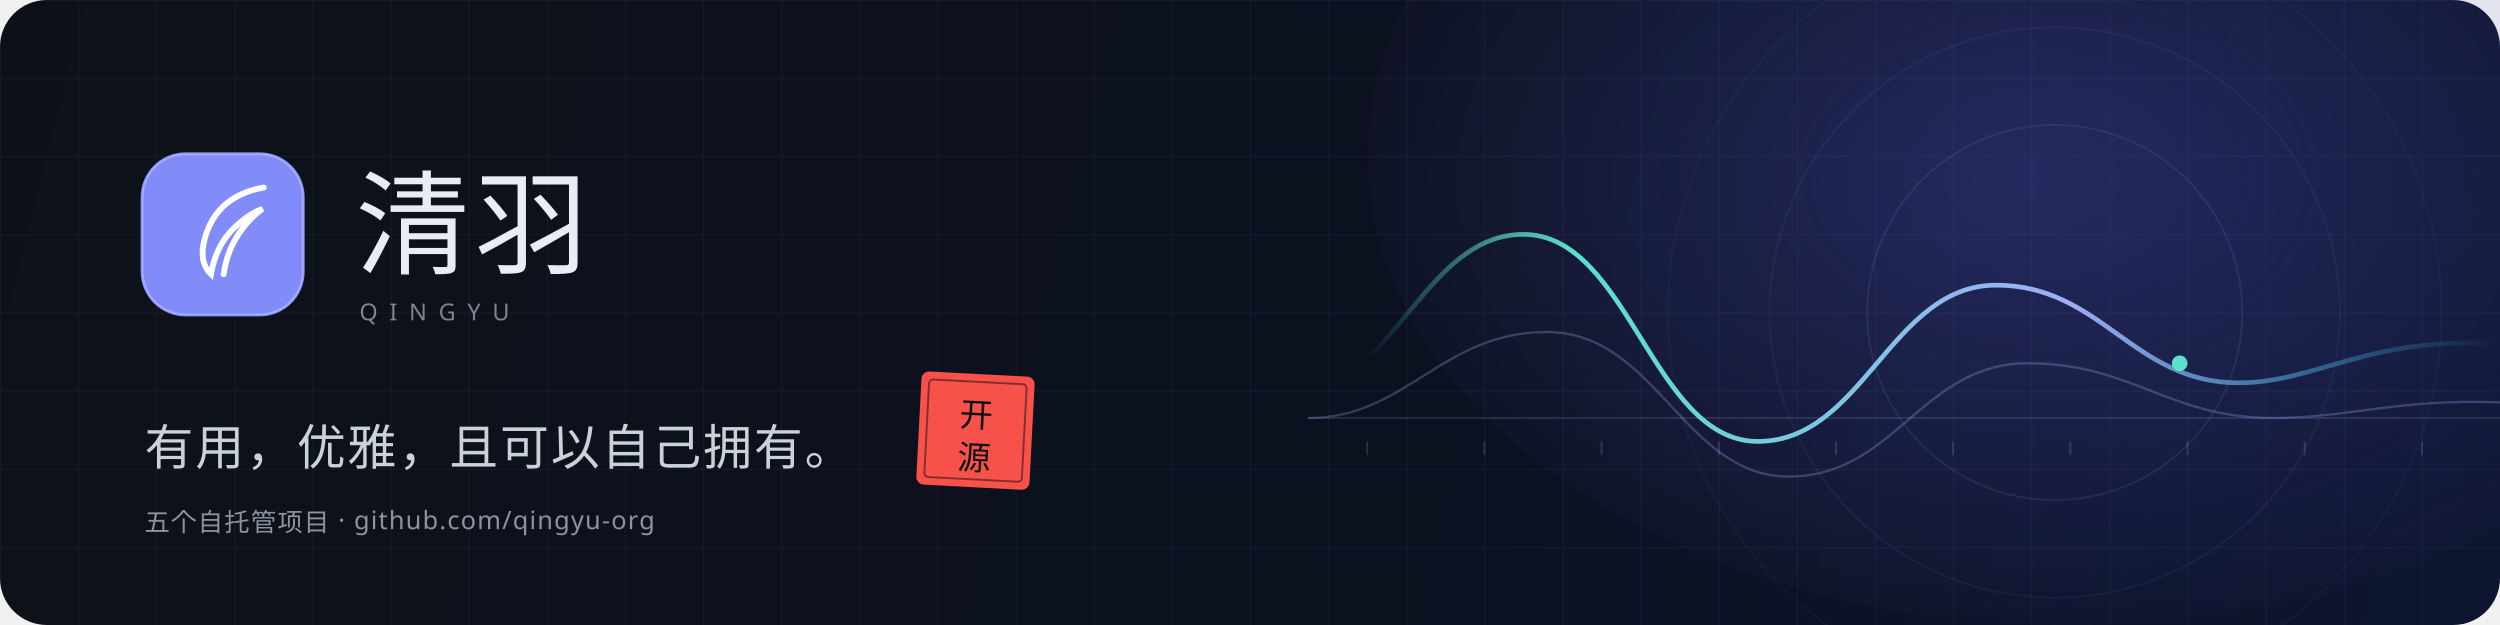
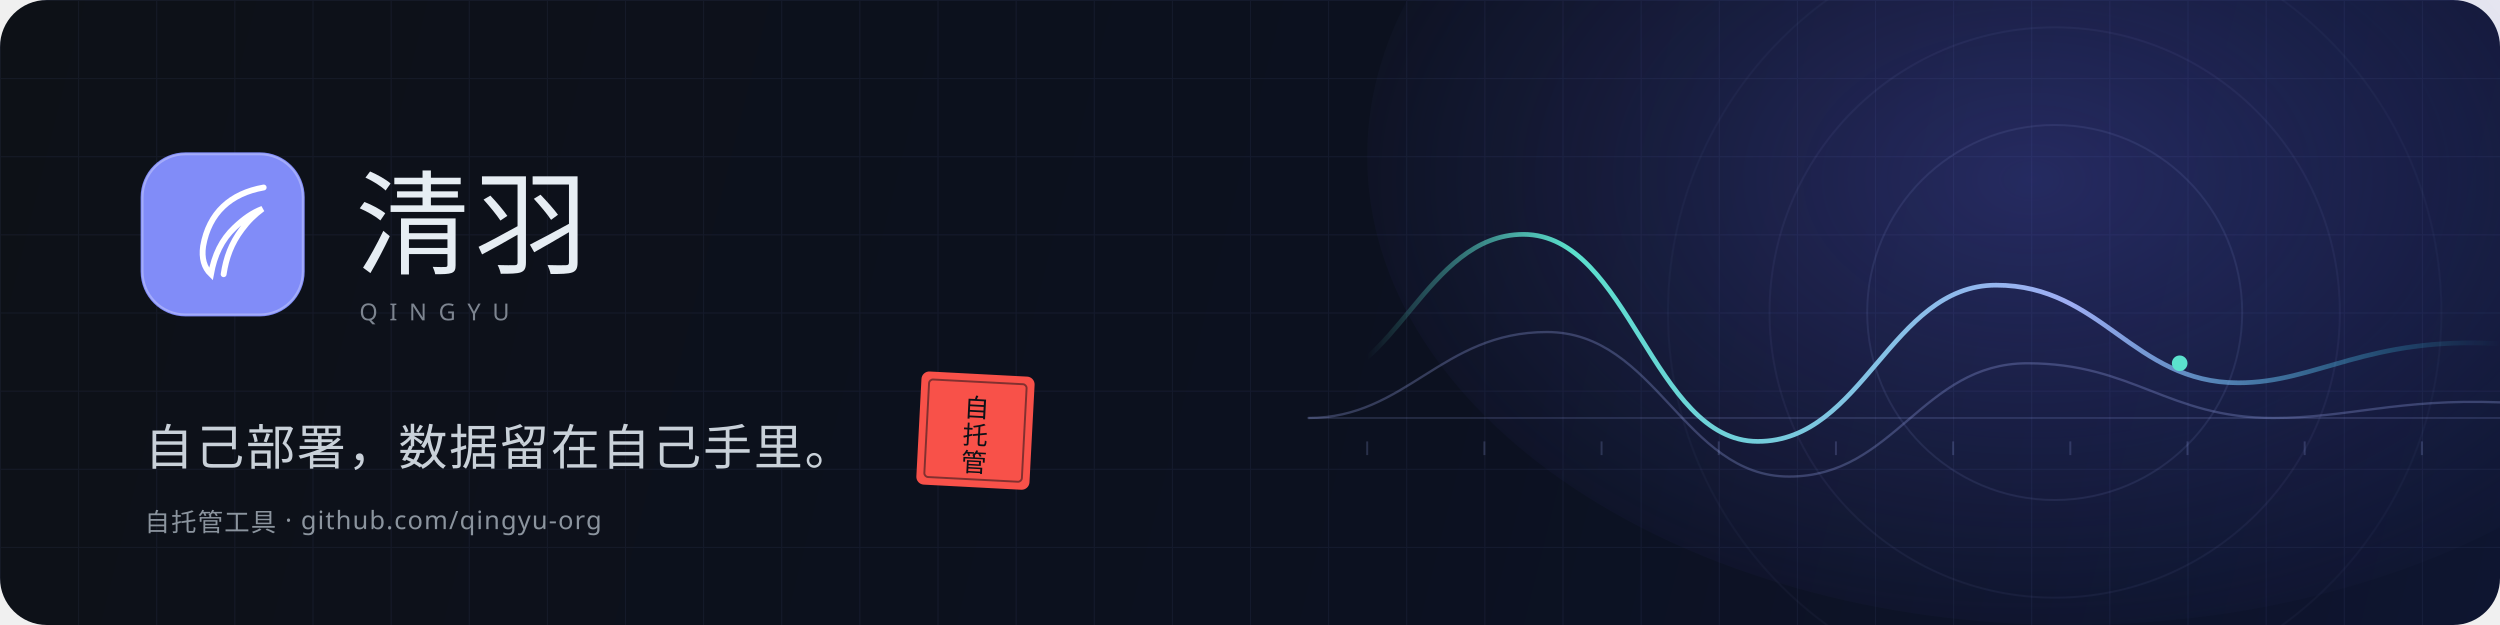
- <svg xmlns="http://www.w3.org/2000/svg" width="1280" height="320" viewBox="0 0 1280 320" fill="none" role="img" aria-label="清羽 QingYu — 有用，优雅，且可以自己拥有。">
+ <svg xmlns="http://www.w3.org/2000/svg" width="1280" height="320" viewBox="0 0 1280 320" fill="none" role="img" aria-label="清羽 QingYu — 自己部署，数据留在自己手里。">
  <defs>
    <linearGradient id="bg" x1="0" y1="0" x2="1280" y2="320" gradientUnits="userSpaceOnUse">
      <stop stop-color="#0D1117" />
      <stop offset="0.58" stop-color="#0C1120" />
      <stop offset="1" stop-color="#0E1530" />
    </linearGradient>
    <linearGradient id="mark" x1="80" y1="70" x2="164" y2="164" gradientUnits="userSpaceOnUse">
      <stop stop-color="#818CF8" />
      <stop offset="1" stop-color="#22D3EE" />
    </linearGradient>
    <linearGradient id="wave" x1="700" y1="0" x2="1280" y2="0" gradientUnits="userSpaceOnUse">
      <stop stop-color="#5EEAD4" stop-opacity="0" />
      <stop offset="0.18" stop-color="#5EEAD4" />
      <stop offset="0.62" stop-color="#A5B4FC" />
      <stop offset="1" stop-color="#22D3EE" stop-opacity="0" />
    </linearGradient>
    <radialGradient id="glow" cx="0" cy="0" r="1" gradientTransform="translate(1040 92) rotate(90) scale(250 380)" gradientUnits="userSpaceOnUse">
      <stop stop-color="#6366F1" stop-opacity="0.28" />
      <stop offset="1" stop-color="#6366F1" stop-opacity="0" />
    </radialGradient>
    <pattern id="grid" width="40" height="40" patternUnits="userSpaceOnUse">
      <path d="M40 0 0 0 0 40" stroke="#8B9BE8" stroke-opacity="0.07" stroke-width="1" />
    </pattern>
  </defs>
  <rect width="1280" height="320" rx="24" fill="url(#bg)" />
  <rect width="1280" height="320" rx="24" fill="url(#grid)" />
  <ellipse cx="1060" cy="80" rx="360" ry="240" fill="url(#glow)" />
  <g opacity="0.55">
    <circle cx="1052" cy="160" r="96" stroke="#A5B4FC" stroke-opacity="0.18" />
    <circle cx="1052" cy="160" r="146" stroke="#A5B4FC" stroke-opacity="0.11" />
    <circle cx="1052" cy="160" r="198" stroke="#A5B4FC" stroke-opacity="0.07" />
  </g>
  <g opacity="0.95">
    <path d="M670 196C714 196 730 120 780 120C834 120 846 226 900 226C954 226 968 146 1022 146C1076 146 1092 196 1146 196C1186 196 1212 172 1280 176" stroke="url(#wave)" stroke-width="2.4" stroke-linecap="round" />
    <path d="M670 214C720 214 738 170 792 170C848 170 862 244 916 244C970 244 984 186 1038 186C1092 186 1110 214 1164 214C1202 214 1228 204 1280 206" stroke="#A5B4FC" stroke-opacity="0.28" stroke-width="1.2" stroke-linecap="round" />
    <line x1="670" y1="214" x2="1280" y2="214" stroke="#A5B4FC" stroke-opacity="0.16" />
    <g stroke="#A5B4FC" stroke-opacity="0.2">
      <path d="M700 226v7M760 226v7M820 226v7M880 226v7M940 226v7M1000 226v7M1060 226v7M1120 226v7M1180 226v7M1240 226v7" />
    </g>
    <circle cx="1116" cy="186" r="4" fill="#5EEAD4" />
  </g>
  <g transform="translate(72 78)">
    <rect width="84" height="84" rx="23" fill="url(#mark)" />
    <rect x="1" y="1" width="82" height="82" rx="22" stroke="#FFFFFF" stroke-opacity="0.28" />
    <path d="M63 18c-17 3-28 13-31 30-.9 6.2.5 11 4 14.4 1.8-9.8 5.4-17.6 12.2-24 4.9-4.6 9-7.5 14.2-9.5-4.1 3.1-7.2 6-10.6 10.6-5.4 7.2-8 14.4-9.3 22.9" fill="none" stroke="#fff" stroke-width="3" stroke-linecap="round" />
  </g>
  <text x="182" y="136" fill="#E6EDF3" font-family="'Noto Serif SC','Source Han Serif SC','Songti SC','STSong','SimSun',serif" font-size="58" font-weight="500" letter-spacing="3">清羽</text>
  <text x="184" y="164" fill="#7D8590" font-family="'Segoe UI','PingFang SC','Microsoft YaHei',sans-serif" font-size="12" font-weight="500" letter-spacing="6">QINGYU</text>
-   <text x="74" y="238" fill="#C9D1D9" font-family="'Noto Serif SC','Source Han Serif SC','Songti SC','STSong','SimSun',serif" font-size="25" letter-spacing="1">有用，优雅，且可以自己拥有。</text>
-   <text x="74" y="272" fill="#8B949E" font-family="'Segoe UI','PingFang SC','Microsoft YaHei',sans-serif" font-size="13" letter-spacing="0.6">五个自托管项目 · github.com/qingyu-org</text>
+   <text x="74" y="238" fill="#C9D1D9" font-family="'Noto Serif SC','Source Han Serif SC','Songti SC','STSong','SimSun',serif" font-size="25" letter-spacing="1">自己部署，数据留在自己手里。</text>
+   <text x="74" y="272" fill="#8B949E" font-family="'Segoe UI','PingFang SC','Microsoft YaHei',sans-serif" font-size="13" letter-spacing="0.6">自托管工具 · github.com/qingyu-org</text>
  <g transform="translate(472 190) rotate(3)">
    <rect width="58" height="58" rx="4" fill="#F85149" />
    <rect x="4" y="4" width="50" height="50" rx="2" fill="none" stroke="#0D1117" stroke-opacity="0.5" />
-     <text x="29" y="27" fill="#0D1117" font-family="'Noto Serif SC','Songti SC','STSong','SimSun',serif" font-size="17" letter-spacing="0" text-anchor="middle">开</text>
-     <text x="29" y="49" fill="#0D1117" font-family="'Noto Serif SC','Songti SC','STSong','SimSun',serif" font-size="17" letter-spacing="0" text-anchor="middle">源</text>
+     <text x="29" y="22" fill="#0D1117" font-family="'Noto Serif SC','Songti SC','STSong','SimSun',serif" font-size="13" letter-spacing="0" text-anchor="middle">自</text>
+     <text x="29" y="36" fill="#0D1117" font-family="'Noto Serif SC','Songti SC','STSong','SimSun',serif" font-size="13" letter-spacing="0" text-anchor="middle">托</text>
+     <text x="29" y="50" fill="#0D1117" font-family="'Noto Serif SC','Songti SC','STSong','SimSun',serif" font-size="13" letter-spacing="0" text-anchor="middle">管</text>
  </g>
</svg>
